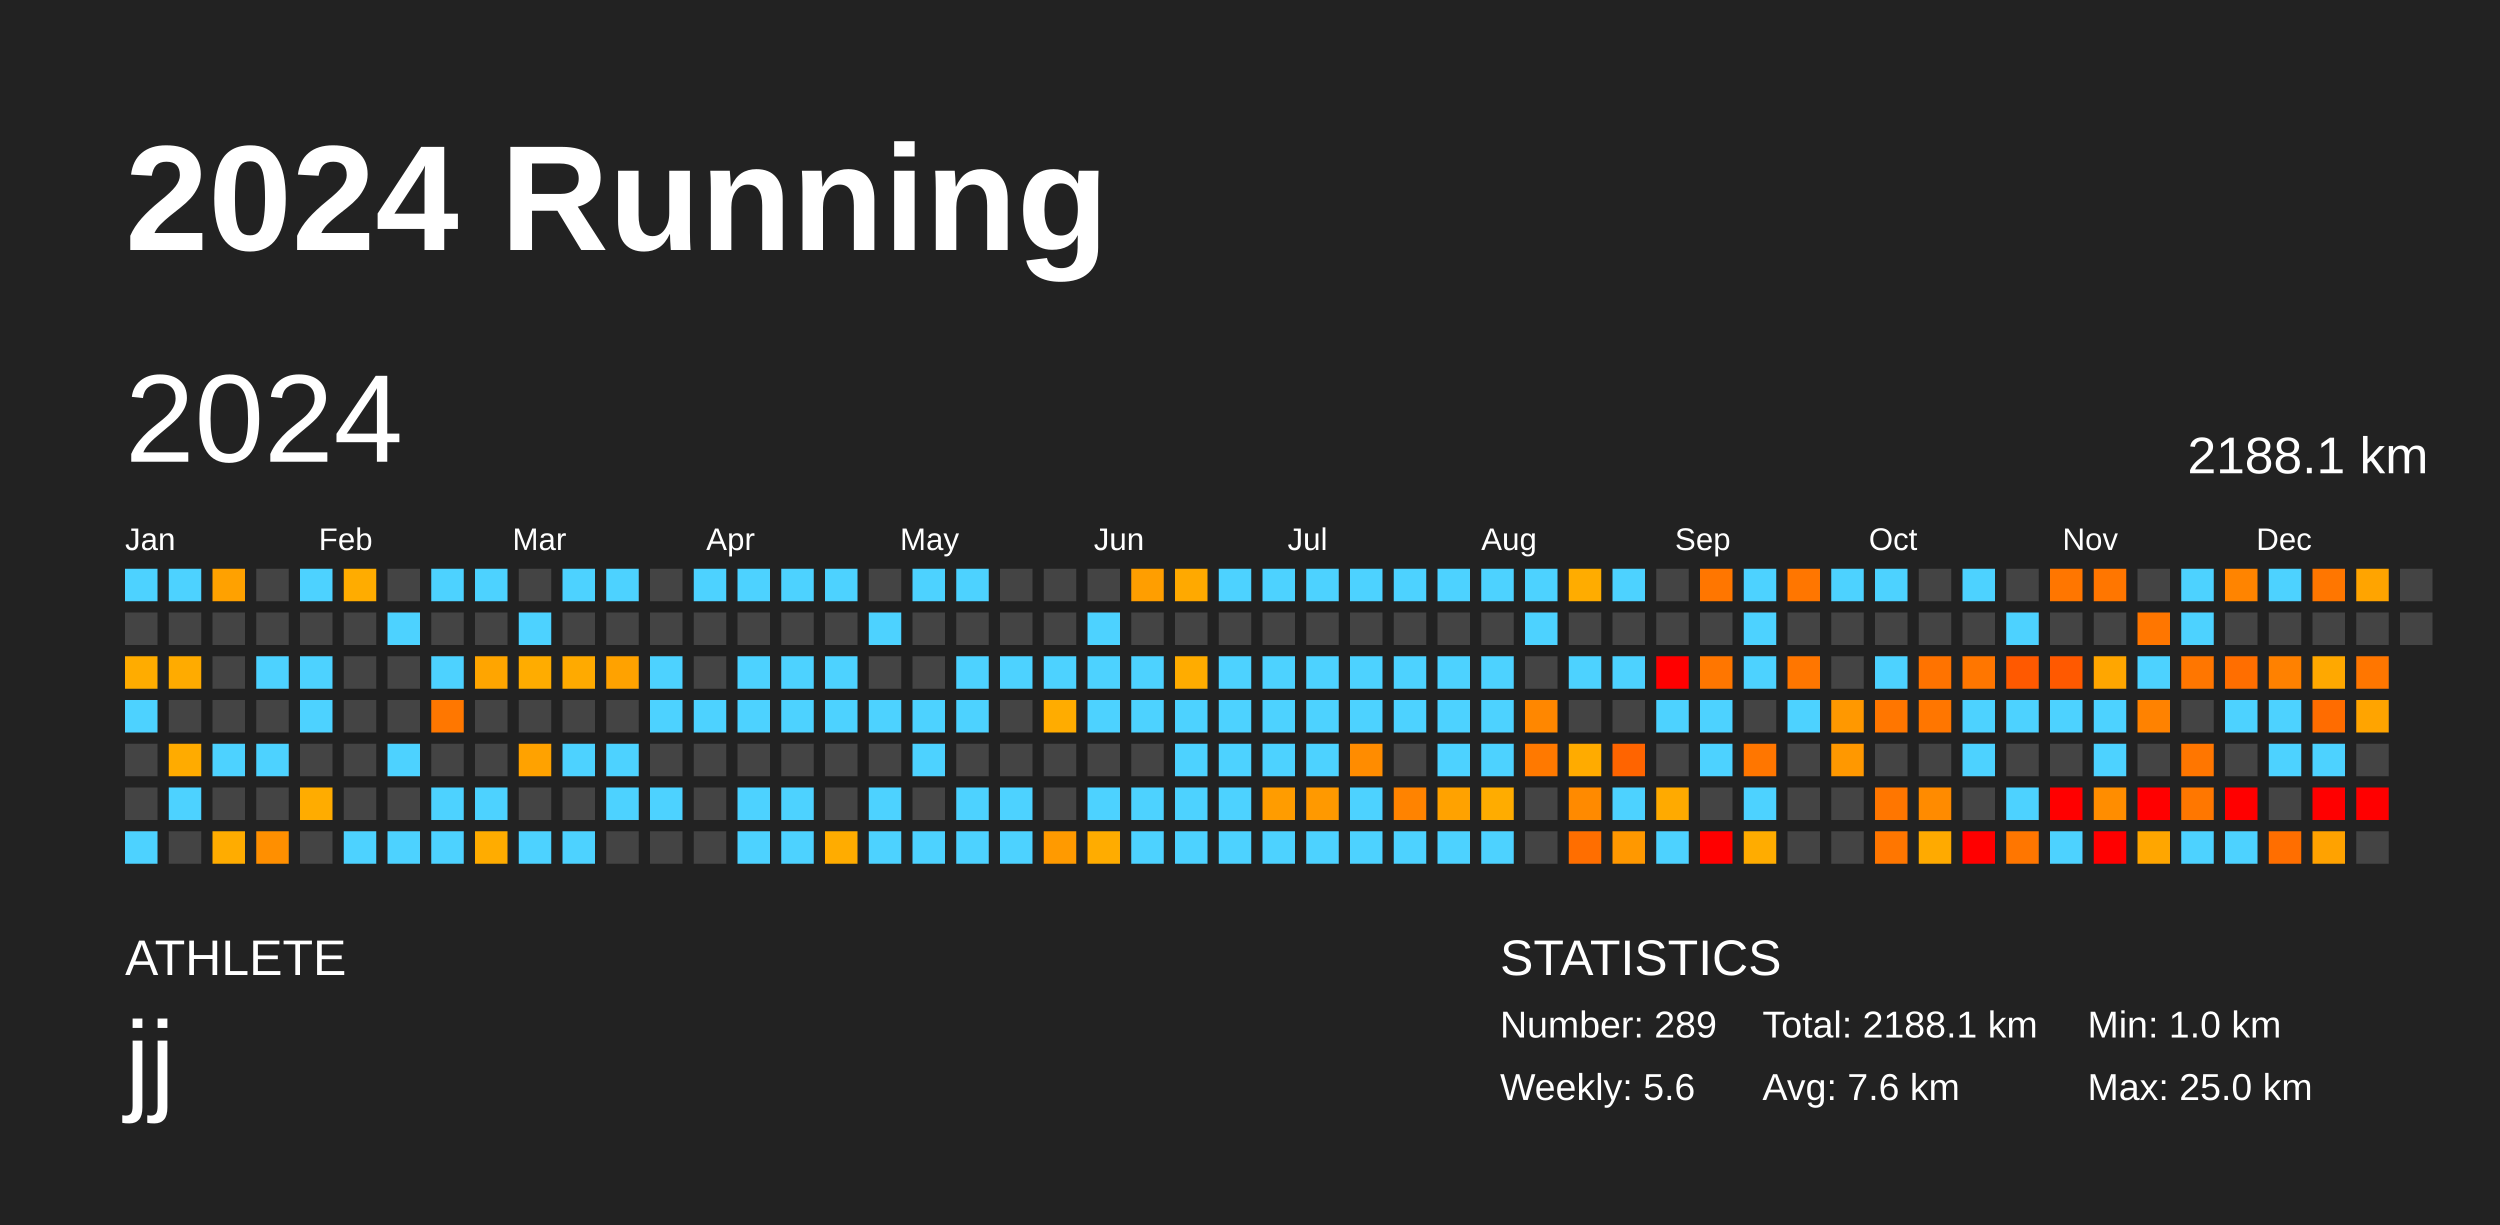
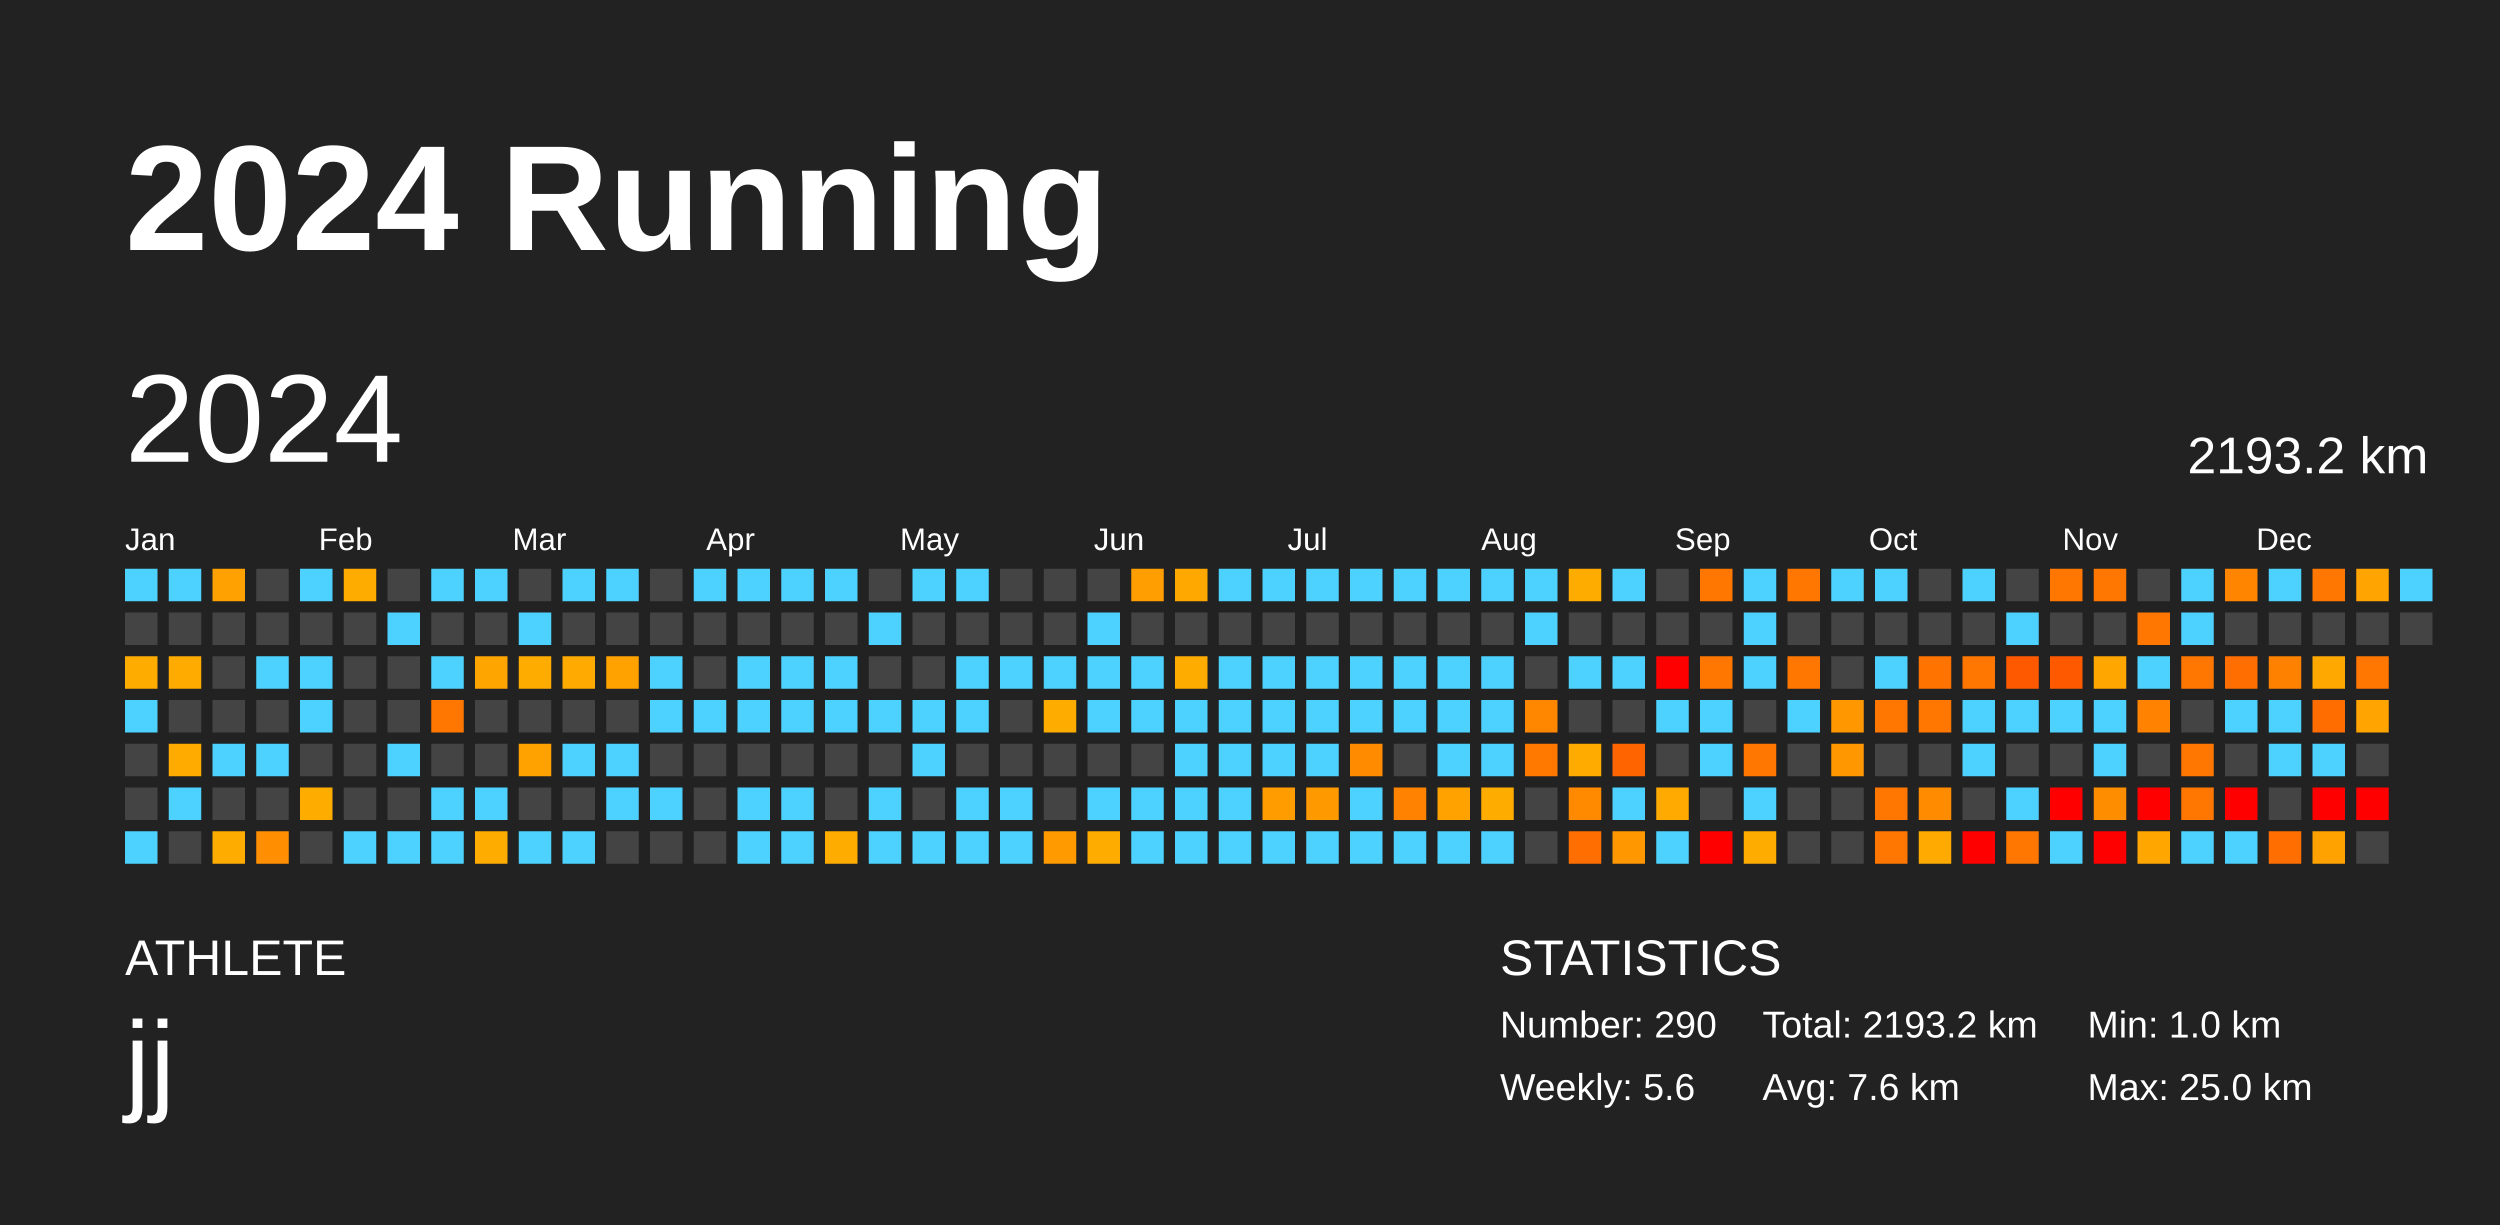
<svg xmlns="http://www.w3.org/2000/svg" baseProfile="full" height="98mm" version="1.1" viewBox="0,0,200,98" width="200mm">
  <defs />
  <rect fill="#222222" height="98" width="200" x="0" y="0" />
  <text fill="#FFFFFF" style="font-size:12px; font-family:Arial; font-weight:bold;" x="10" y="20">2024 Running</text>
  <text fill="#FFFFFF" style="font-size:4px; font-family:Arial" x="10" y="78">ATHLETE</text>
  <text fill="#FFFFFF" style="font-size:9px; font-family:Arial" x="10" y="88">jj</text>
  <text fill="#FFFFFF" style="font-size:4px; font-family:Arial" x="120" y="78">STATISTICS</text>
-   <text fill="#FFFFFF" style="font-size:3px; font-family:Arial" x="120" y="83">Number: 289</text>
+   <text fill="#FFFFFF" style="font-size:3px; font-family:Arial" x="120" y="83">Number: 290</text>
  <text fill="#FFFFFF" style="font-size:3px; font-family:Arial" x="120" y="88">Weekly: 5.6</text>
-   <text fill="#FFFFFF" style="font-size:3px; font-family:Arial" x="141" y="83">Total: 2188.1 km</text>
+   <text fill="#FFFFFF" style="font-size:3px; font-family:Arial" x="141" y="83">Total: 2193.2 km</text>
  <text fill="#FFFFFF" style="font-size:3px; font-family:Arial" x="141" y="88">Avg: 7.6 km</text>
  <text fill="#FFFFFF" style="font-size:3px; font-family:Arial" x="167" y="83">Min: 1.0 km</text>
  <text fill="#FFFFFF" style="font-size:3px; font-family:Arial" x="167" y="88">Max: 25.0 km</text>
  <text dominant-baseline="hanging" fill="#FFFFFF" style="font-size:10.0px; font-family:Arial;" x="10" y="30">2024</text>
-   <text dominant-baseline="hanging" fill="#FFFFFF" style="font-size:4.125px; font-family:Arial;" x="175" y="35">2188.1 km</text>
+   <text dominant-baseline="hanging" fill="#FFFFFF" style="font-size:4.125px; font-family:Arial;" x="175" y="35">2193.2 km</text>
  <text fill="#FFFFFF" style="font-size:2.5px; font-family:Arial" x="10.0" y="44">Jan</text>
  <text fill="#FFFFFF" style="font-size:2.5px; font-family:Arial" x="25.5" y="44">Feb</text>
  <text fill="#FFFFFF" style="font-size:2.5px; font-family:Arial" x="41.0" y="44">Mar</text>
  <text fill="#FFFFFF" style="font-size:2.5px; font-family:Arial" x="56.5" y="44">Apr</text>
  <text fill="#FFFFFF" style="font-size:2.5px; font-family:Arial" x="72.0" y="44">May</text>
  <text fill="#FFFFFF" style="font-size:2.5px; font-family:Arial" x="87.5" y="44">Jun</text>
  <text fill="#FFFFFF" style="font-size:2.5px; font-family:Arial" x="103.0" y="44">Jul</text>
  <text fill="#FFFFFF" style="font-size:2.5px; font-family:Arial" x="118.5" y="44">Aug</text>
  <text fill="#FFFFFF" style="font-size:2.5px; font-family:Arial" x="134.0" y="44">Sep</text>
  <text fill="#FFFFFF" style="font-size:2.5px; font-family:Arial" x="149.5" y="44">Oct</text>
  <text fill="#FFFFFF" style="font-size:2.5px; font-family:Arial" x="165.0" y="44">Nov</text>
  <text fill="#FFFFFF" style="font-size:2.5px; font-family:Arial" x="180.5" y="44">Dec</text>
  <rect fill="#4dd2ff" height="2.6" width="2.6" x="10.0" y="45.5" />
  <rect fill="#444444" height="2.6" width="2.6" x="10.0" y="49.0" />
  <rect fill="#ffac00" height="2.6" width="2.6" x="10.0" y="52.5" />
  <rect fill="#4dd2ff" height="2.6" width="2.6" x="10.0" y="56.0" />
  <rect fill="#444444" height="2.6" width="2.6" x="10.0" y="59.5" />
  <rect fill="#444444" height="2.6" width="2.6" x="10.0" y="63.0" />
  <rect fill="#4dd2ff" height="2.6" width="2.6" x="10.0" y="66.5" />
  <rect fill="#4dd2ff" height="2.6" width="2.6" x="13.5" y="45.5" />
  <rect fill="#444444" height="2.6" width="2.6" x="13.5" y="49.0" />
  <rect fill="#ffab00" height="2.6" width="2.6" x="13.5" y="52.5" />
  <rect fill="#444444" height="2.6" width="2.6" x="13.5" y="56.0" />
  <rect fill="#ffab00" height="2.6" width="2.6" x="13.5" y="59.5" />
  <rect fill="#4dd2ff" height="2.6" width="2.6" x="13.5" y="63.0" />
  <rect fill="#444444" height="2.6" width="2.6" x="13.5" y="66.5" />
  <rect fill="#ffa100" height="2.6" width="2.6" x="17.0" y="45.5" />
  <rect fill="#444444" height="2.6" width="2.6" x="17.0" y="49.0" />
  <rect fill="#444444" height="2.6" width="2.6" x="17.0" y="52.5" />
  <rect fill="#444444" height="2.6" width="2.6" x="17.0" y="56.0" />
  <rect fill="#4dd2ff" height="2.6" width="2.6" x="17.0" y="59.5" />
  <rect fill="#444444" height="2.6" width="2.6" x="17.0" y="63.0" />
  <rect fill="#ffac00" height="2.6" width="2.6" x="17.0" y="66.5" />
  <rect fill="#444444" height="2.6" width="2.6" x="20.5" y="45.5" />
  <rect fill="#444444" height="2.6" width="2.6" x="20.5" y="49.0" />
  <rect fill="#4dd2ff" height="2.6" width="2.6" x="20.5" y="52.5" />
  <rect fill="#444444" height="2.6" width="2.6" x="20.5" y="56.0" />
  <rect fill="#4dd2ff" height="2.6" width="2.6" x="20.5" y="59.5" />
  <rect fill="#444444" height="2.6" width="2.6" x="20.5" y="63.0" />
  <rect fill="#ff8f00" height="2.6" width="2.6" x="20.5" y="66.5" />
  <rect fill="#4dd2ff" height="2.6" width="2.6" x="24.0" y="45.5" />
  <rect fill="#444444" height="2.6" width="2.6" x="24.0" y="49.0" />
  <rect fill="#4dd2ff" height="2.6" width="2.6" x="24.0" y="52.5" />
  <rect fill="#4dd2ff" height="2.6" width="2.6" x="24.0" y="56.0" />
  <rect fill="#444444" height="2.6" width="2.6" x="24.0" y="59.5" />
  <rect fill="#ffac00" height="2.6" width="2.6" x="24.0" y="63.0" />
  <rect fill="#444444" height="2.6" width="2.6" x="24.0" y="66.5" />
  <rect fill="#ffac00" height="2.6" width="2.6" x="27.5" y="45.5" />
  <rect fill="#444444" height="2.6" width="2.6" x="27.5" y="49.0" />
  <rect fill="#444444" height="2.6" width="2.6" x="27.5" y="52.5" />
  <rect fill="#444444" height="2.6" width="2.6" x="27.5" y="56.0" />
  <rect fill="#444444" height="2.6" width="2.6" x="27.5" y="59.5" />
  <rect fill="#444444" height="2.6" width="2.6" x="27.5" y="63.0" />
  <rect fill="#4dd2ff" height="2.6" width="2.6" x="27.5" y="66.5" />
  <rect fill="#444444" height="2.6" width="2.6" x="31.0" y="45.5" />
  <rect fill="#4dd2ff" height="2.6" width="2.6" x="31.0" y="49.0" />
  <rect fill="#444444" height="2.6" width="2.6" x="31.0" y="52.5" />
  <rect fill="#444444" height="2.6" width="2.6" x="31.0" y="56.0" />
  <rect fill="#4dd2ff" height="2.6" width="2.6" x="31.0" y="59.5" />
  <rect fill="#444444" height="2.6" width="2.6" x="31.0" y="63.0" />
  <rect fill="#4dd2ff" height="2.6" width="2.6" x="31.0" y="66.5" />
  <rect fill="#4dd2ff" height="2.6" width="2.6" x="34.5" y="45.5" />
  <rect fill="#444444" height="2.6" width="2.6" x="34.5" y="49.0" />
  <rect fill="#4dd2ff" height="2.6" width="2.6" x="34.5" y="52.5" />
  <rect fill="#ff7700" height="2.6" width="2.6" x="34.5" y="56.0" />
  <rect fill="#444444" height="2.6" width="2.6" x="34.5" y="59.5" />
  <rect fill="#4dd2ff" height="2.6" width="2.6" x="34.5" y="63.0" />
  <rect fill="#4dd2ff" height="2.6" width="2.6" x="34.5" y="66.5" />
  <rect fill="#4dd2ff" height="2.6" width="2.6" x="38.0" y="45.5" />
  <rect fill="#444444" height="2.6" width="2.6" x="38.0" y="49.0" />
  <rect fill="#ffa500" height="2.6" width="2.6" x="38.0" y="52.5" />
  <rect fill="#444444" height="2.6" width="2.6" x="38.0" y="56.0" />
  <rect fill="#444444" height="2.6" width="2.6" x="38.0" y="59.5" />
  <rect fill="#4dd2ff" height="2.6" width="2.6" x="38.0" y="63.0" />
  <rect fill="#ffac00" height="2.6" width="2.6" x="38.0" y="66.5" />
  <rect fill="#444444" height="2.6" width="2.6" x="41.5" y="45.5" />
  <rect fill="#4dd2ff" height="2.6" width="2.6" x="41.5" y="49.0" />
  <rect fill="#ffac00" height="2.6" width="2.6" x="41.5" y="52.5" />
  <rect fill="#444444" height="2.6" width="2.6" x="41.5" y="56.0" />
  <rect fill="#ffa200" height="2.6" width="2.6" x="41.5" y="59.5" />
  <rect fill="#444444" height="2.6" width="2.6" x="41.5" y="63.0" />
  <rect fill="#4dd2ff" height="2.6" width="2.6" x="41.5" y="66.5" />
  <rect fill="#4dd2ff" height="2.6" width="2.6" x="45.0" y="45.5" />
  <rect fill="#444444" height="2.6" width="2.6" x="45.0" y="49.0" />
  <rect fill="#ffaa00" height="2.6" width="2.6" x="45.0" y="52.5" />
  <rect fill="#444444" height="2.6" width="2.6" x="45.0" y="56.0" />
  <rect fill="#4dd2ff" height="2.6" width="2.6" x="45.0" y="59.5" />
  <rect fill="#444444" height="2.6" width="2.6" x="45.0" y="63.0" />
  <rect fill="#4dd2ff" height="2.6" width="2.6" x="45.0" y="66.5" />
  <rect fill="#4dd2ff" height="2.6" width="2.6" x="48.5" y="45.5" />
  <rect fill="#444444" height="2.6" width="2.6" x="48.5" y="49.0" />
  <rect fill="#ffa200" height="2.6" width="2.6" x="48.5" y="52.5" />
  <rect fill="#444444" height="2.6" width="2.6" x="48.5" y="56.0" />
  <rect fill="#4dd2ff" height="2.6" width="2.6" x="48.5" y="59.5" />
  <rect fill="#4dd2ff" height="2.6" width="2.6" x="48.5" y="63.0" />
  <rect fill="#444444" height="2.6" width="2.6" x="48.5" y="66.5" />
  <rect fill="#444444" height="2.6" width="2.6" x="52.0" y="45.5" />
  <rect fill="#444444" height="2.6" width="2.6" x="52.0" y="49.0" />
  <rect fill="#4dd2ff" height="2.6" width="2.6" x="52.0" y="52.5" />
  <rect fill="#4dd2ff" height="2.6" width="2.6" x="52.0" y="56.0" />
  <rect fill="#444444" height="2.6" width="2.6" x="52.0" y="59.5" />
  <rect fill="#4dd2ff" height="2.6" width="2.6" x="52.0" y="63.0" />
  <rect fill="#444444" height="2.6" width="2.6" x="52.0" y="66.5" />
  <rect fill="#4dd2ff" height="2.6" width="2.6" x="55.5" y="45.5" />
  <rect fill="#444444" height="2.6" width="2.6" x="55.5" y="49.0" />
  <rect fill="#444444" height="2.6" width="2.6" x="55.5" y="52.5" />
  <rect fill="#4dd2ff" height="2.6" width="2.6" x="55.5" y="56.0" />
  <rect fill="#444444" height="2.6" width="2.6" x="55.5" y="59.5" />
  <rect fill="#444444" height="2.6" width="2.6" x="55.5" y="63.0" />
  <rect fill="#444444" height="2.6" width="2.6" x="55.5" y="66.5" />
  <rect fill="#4dd2ff" height="2.6" width="2.6" x="59.0" y="45.5" />
  <rect fill="#444444" height="2.6" width="2.6" x="59.0" y="49.0" />
  <rect fill="#4dd2ff" height="2.6" width="2.6" x="59.0" y="52.5" />
  <rect fill="#4dd2ff" height="2.6" width="2.6" x="59.0" y="56.0" />
  <rect fill="#444444" height="2.6" width="2.6" x="59.0" y="59.5" />
  <rect fill="#4dd2ff" height="2.6" width="2.6" x="59.0" y="63.0" />
  <rect fill="#4dd2ff" height="2.6" width="2.6" x="59.0" y="66.5" />
  <rect fill="#4dd2ff" height="2.6" width="2.6" x="62.5" y="45.5" />
  <rect fill="#444444" height="2.6" width="2.6" x="62.5" y="49.0" />
  <rect fill="#4dd2ff" height="2.6" width="2.6" x="62.5" y="52.5" />
  <rect fill="#4dd2ff" height="2.6" width="2.6" x="62.5" y="56.0" />
  <rect fill="#444444" height="2.6" width="2.6" x="62.5" y="59.5" />
  <rect fill="#4dd2ff" height="2.6" width="2.6" x="62.5" y="63.0" />
  <rect fill="#4dd2ff" height="2.6" width="2.6" x="62.5" y="66.5" />
  <rect fill="#4dd2ff" height="2.6" width="2.6" x="66.0" y="45.5" />
  <rect fill="#444444" height="2.6" width="2.6" x="66.0" y="49.0" />
  <rect fill="#4dd2ff" height="2.6" width="2.6" x="66.0" y="52.5" />
  <rect fill="#4dd2ff" height="2.6" width="2.6" x="66.0" y="56.0" />
  <rect fill="#444444" height="2.6" width="2.6" x="66.0" y="59.5" />
  <rect fill="#444444" height="2.6" width="2.6" x="66.0" y="63.0" />
  <rect fill="#ffac00" height="2.6" width="2.6" x="66.0" y="66.5" />
  <rect fill="#444444" height="2.6" width="2.6" x="69.5" y="45.5" />
  <rect fill="#4dd2ff" height="2.6" width="2.6" x="69.5" y="49.0" />
  <rect fill="#444444" height="2.6" width="2.6" x="69.5" y="52.5" />
  <rect fill="#4dd2ff" height="2.6" width="2.6" x="69.5" y="56.0" />
  <rect fill="#444444" height="2.6" width="2.6" x="69.5" y="59.5" />
  <rect fill="#4dd2ff" height="2.6" width="2.6" x="69.5" y="63.0" />
  <rect fill="#4dd2ff" height="2.6" width="2.6" x="69.5" y="66.5" />
  <rect fill="#4dd2ff" height="2.6" width="2.6" x="73.0" y="45.5" />
  <rect fill="#444444" height="2.6" width="2.6" x="73.0" y="49.0" />
  <rect fill="#444444" height="2.6" width="2.6" x="73.0" y="52.5" />
  <rect fill="#4dd2ff" height="2.6" width="2.6" x="73.0" y="56.0" />
  <rect fill="#4dd2ff" height="2.6" width="2.6" x="73.0" y="59.5" />
  <rect fill="#444444" height="2.6" width="2.6" x="73.0" y="63.0" />
  <rect fill="#4dd2ff" height="2.6" width="2.6" x="73.0" y="66.5" />
  <rect fill="#4dd2ff" height="2.6" width="2.6" x="76.5" y="45.5" />
  <rect fill="#444444" height="2.6" width="2.6" x="76.5" y="49.0" />
  <rect fill="#4dd2ff" height="2.6" width="2.6" x="76.5" y="52.5" />
  <rect fill="#4dd2ff" height="2.6" width="2.6" x="76.5" y="56.0" />
  <rect fill="#444444" height="2.6" width="2.6" x="76.5" y="59.5" />
  <rect fill="#4dd2ff" height="2.6" width="2.6" x="76.5" y="63.0" />
  <rect fill="#4dd2ff" height="2.6" width="2.6" x="76.5" y="66.5" />
  <rect fill="#444444" height="2.6" width="2.6" x="80.0" y="45.5" />
  <rect fill="#444444" height="2.6" width="2.6" x="80.0" y="49.0" />
  <rect fill="#4dd2ff" height="2.6" width="2.6" x="80.0" y="52.5" />
  <rect fill="#444444" height="2.6" width="2.6" x="80.0" y="56.0" />
  <rect fill="#444444" height="2.6" width="2.6" x="80.0" y="59.5" />
  <rect fill="#4dd2ff" height="2.6" width="2.6" x="80.0" y="63.0" />
  <rect fill="#4dd2ff" height="2.6" width="2.6" x="80.0" y="66.5" />
  <rect fill="#444444" height="2.6" width="2.6" x="83.5" y="45.5" />
  <rect fill="#444444" height="2.6" width="2.6" x="83.5" y="49.0" />
  <rect fill="#4dd2ff" height="2.6" width="2.6" x="83.5" y="52.5" />
  <rect fill="#ffac00" height="2.6" width="2.6" x="83.5" y="56.0" />
  <rect fill="#444444" height="2.6" width="2.6" x="83.5" y="59.5" />
  <rect fill="#444444" height="2.6" width="2.6" x="83.5" y="63.0" />
  <rect fill="#ff9a00" height="2.6" width="2.6" x="83.5" y="66.5" />
  <rect fill="#444444" height="2.6" width="2.6" x="87.0" y="45.5" />
  <rect fill="#4dd2ff" height="2.6" width="2.6" x="87.0" y="49.0" />
  <rect fill="#4dd2ff" height="2.6" width="2.6" x="87.0" y="52.5" />
  <rect fill="#4dd2ff" height="2.6" width="2.6" x="87.0" y="56.0" />
  <rect fill="#444444" height="2.6" width="2.6" x="87.0" y="59.5" />
  <rect fill="#4dd2ff" height="2.6" width="2.6" x="87.0" y="63.0" />
  <rect fill="#ffac00" height="2.6" width="2.6" x="87.0" y="66.5" />
  <rect fill="#ff9e00" height="2.6" width="2.6" x="90.5" y="45.5" />
  <rect fill="#444444" height="2.6" width="2.6" x="90.5" y="49.0" />
  <rect fill="#4dd2ff" height="2.6" width="2.6" x="90.5" y="52.5" />
  <rect fill="#4dd2ff" height="2.6" width="2.6" x="90.5" y="56.0" />
  <rect fill="#444444" height="2.6" width="2.6" x="90.5" y="59.5" />
  <rect fill="#4dd2ff" height="2.6" width="2.6" x="90.5" y="63.0" />
  <rect fill="#4dd2ff" height="2.6" width="2.6" x="90.5" y="66.5" />
  <rect fill="#ffa900" height="2.6" width="2.6" x="94.0" y="45.5" />
  <rect fill="#444444" height="2.6" width="2.6" x="94.0" y="49.0" />
  <rect fill="#ffac00" height="2.6" width="2.6" x="94.0" y="52.5" />
  <rect fill="#4dd2ff" height="2.6" width="2.6" x="94.0" y="56.0" />
  <rect fill="#4dd2ff" height="2.6" width="2.6" x="94.0" y="59.5" />
  <rect fill="#4dd2ff" height="2.6" width="2.6" x="94.0" y="63.0" />
  <rect fill="#4dd2ff" height="2.6" width="2.6" x="94.0" y="66.5" />
  <rect fill="#4dd2ff" height="2.6" width="2.6" x="97.5" y="45.5" />
  <rect fill="#444444" height="2.6" width="2.6" x="97.5" y="49.0" />
  <rect fill="#4dd2ff" height="2.6" width="2.6" x="97.5" y="52.5" />
  <rect fill="#4dd2ff" height="2.6" width="2.6" x="97.5" y="56.0" />
  <rect fill="#4dd2ff" height="2.6" width="2.6" x="97.5" y="59.5" />
  <rect fill="#4dd2ff" height="2.6" width="2.6" x="97.5" y="63.0" />
  <rect fill="#4dd2ff" height="2.6" width="2.6" x="97.5" y="66.5" />
  <rect fill="#4dd2ff" height="2.6" width="2.6" x="101.0" y="45.5" />
  <rect fill="#444444" height="2.6" width="2.6" x="101.0" y="49.0" />
  <rect fill="#4dd2ff" height="2.6" width="2.6" x="101.0" y="52.5" />
  <rect fill="#4dd2ff" height="2.6" width="2.6" x="101.0" y="56.0" />
  <rect fill="#4dd2ff" height="2.6" width="2.6" x="101.0" y="59.5" />
  <rect fill="#ff9c00" height="2.6" width="2.6" x="101.0" y="63.0" />
  <rect fill="#4dd2ff" height="2.6" width="2.6" x="101.0" y="66.5" />
  <rect fill="#4dd2ff" height="2.6" width="2.6" x="104.5" y="45.5" />
  <rect fill="#444444" height="2.6" width="2.6" x="104.5" y="49.0" />
  <rect fill="#4dd2ff" height="2.6" width="2.6" x="104.5" y="52.5" />
  <rect fill="#4dd2ff" height="2.6" width="2.6" x="104.5" y="56.0" />
  <rect fill="#4dd2ff" height="2.6" width="2.6" x="104.5" y="59.5" />
  <rect fill="#ff9900" height="2.6" width="2.6" x="104.5" y="63.0" />
  <rect fill="#4dd2ff" height="2.6" width="2.6" x="104.5" y="66.5" />
  <rect fill="#4dd2ff" height="2.6" width="2.6" x="108.0" y="45.5" />
  <rect fill="#444444" height="2.6" width="2.6" x="108.0" y="49.0" />
  <rect fill="#4dd2ff" height="2.6" width="2.6" x="108.0" y="52.5" />
  <rect fill="#4dd2ff" height="2.6" width="2.6" x="108.0" y="56.0" />
  <rect fill="#ff8c00" height="2.6" width="2.6" x="108.0" y="59.5" />
  <rect fill="#4dd2ff" height="2.6" width="2.6" x="108.0" y="63.0" />
  <rect fill="#4dd2ff" height="2.6" width="2.6" x="108.0" y="66.5" />
  <rect fill="#4dd2ff" height="2.6" width="2.6" x="111.5" y="45.5" />
  <rect fill="#444444" height="2.6" width="2.6" x="111.5" y="49.0" />
  <rect fill="#4dd2ff" height="2.6" width="2.6" x="111.5" y="52.5" />
  <rect fill="#4dd2ff" height="2.6" width="2.6" x="111.5" y="56.0" />
  <rect fill="#444444" height="2.6" width="2.6" x="111.5" y="59.5" />
  <rect fill="#ff8300" height="2.6" width="2.6" x="111.5" y="63.0" />
  <rect fill="#4dd2ff" height="2.6" width="2.6" x="111.5" y="66.5" />
  <rect fill="#4dd2ff" height="2.6" width="2.6" x="115.0" y="45.5" />
  <rect fill="#444444" height="2.6" width="2.6" x="115.0" y="49.0" />
  <rect fill="#4dd2ff" height="2.6" width="2.6" x="115.0" y="52.5" />
  <rect fill="#4dd2ff" height="2.6" width="2.6" x="115.0" y="56.0" />
  <rect fill="#4dd2ff" height="2.6" width="2.6" x="115.0" y="59.5" />
  <rect fill="#ffa200" height="2.6" width="2.6" x="115.0" y="63.0" />
  <rect fill="#4dd2ff" height="2.6" width="2.6" x="115.0" y="66.5" />
  <rect fill="#4dd2ff" height="2.6" width="2.6" x="118.5" y="45.5" />
  <rect fill="#444444" height="2.6" width="2.6" x="118.5" y="49.0" />
  <rect fill="#4dd2ff" height="2.6" width="2.6" x="118.5" y="52.5" />
  <rect fill="#4dd2ff" height="2.6" width="2.6" x="118.5" y="56.0" />
  <rect fill="#4dd2ff" height="2.6" width="2.6" x="118.5" y="59.5" />
  <rect fill="#ffac00" height="2.6" width="2.6" x="118.5" y="63.0" />
  <rect fill="#4dd2ff" height="2.6" width="2.6" x="118.5" y="66.5" />
  <rect fill="#4dd2ff" height="2.6" width="2.6" x="122.0" y="45.5" />
  <rect fill="#4dd2ff" height="2.6" width="2.6" x="122.0" y="49.0" />
  <rect fill="#444444" height="2.6" width="2.6" x="122.0" y="52.5" />
  <rect fill="#ff8700" height="2.6" width="2.6" x="122.0" y="56.0" />
  <rect fill="#ff7900" height="2.6" width="2.6" x="122.0" y="59.5" />
  <rect fill="#444444" height="2.6" width="2.6" x="122.0" y="63.0" />
  <rect fill="#444444" height="2.6" width="2.6" x="122.0" y="66.5" />
  <rect fill="#ffac00" height="2.6" width="2.6" x="125.5" y="45.5" />
  <rect fill="#444444" height="2.6" width="2.6" x="125.5" y="49.0" />
  <rect fill="#4dd2ff" height="2.6" width="2.6" x="125.5" y="52.5" />
  <rect fill="#444444" height="2.6" width="2.6" x="125.5" y="56.0" />
  <rect fill="#ffab00" height="2.6" width="2.6" x="125.5" y="59.5" />
  <rect fill="#ff8a00" height="2.6" width="2.6" x="125.5" y="63.0" />
  <rect fill="#ff6e00" height="2.6" width="2.6" x="125.5" y="66.5" />
  <rect fill="#4dd2ff" height="2.6" width="2.6" x="129.0" y="45.5" />
  <rect fill="#444444" height="2.6" width="2.6" x="129.0" y="49.0" />
  <rect fill="#4dd2ff" height="2.6" width="2.6" x="129.0" y="52.5" />
  <rect fill="#444444" height="2.6" width="2.6" x="129.0" y="56.0" />
  <rect fill="#ff6400" height="2.6" width="2.6" x="129.0" y="59.5" />
  <rect fill="#4dd2ff" height="2.6" width="2.6" x="129.0" y="63.0" />
  <rect fill="#ff9800" height="2.6" width="2.6" x="129.0" y="66.5" />
  <rect fill="#444444" height="2.6" width="2.6" x="132.5" y="45.5" />
  <rect fill="#444444" height="2.6" width="2.6" x="132.5" y="49.0" />
  <rect fill="red" height="2.6" width="2.6" x="132.5" y="52.5" />
  <rect fill="#4dd2ff" height="2.6" width="2.6" x="132.5" y="56.0" />
  <rect fill="#444444" height="2.6" width="2.6" x="132.5" y="59.5" />
  <rect fill="#ffaa00" height="2.6" width="2.6" x="132.5" y="63.0" />
  <rect fill="#4dd2ff" height="2.6" width="2.6" x="132.5" y="66.5" />
  <rect fill="#ff7600" height="2.6" width="2.6" x="136.0" y="45.5" />
  <rect fill="#444444" height="2.6" width="2.6" x="136.0" y="49.0" />
  <rect fill="#ff7600" height="2.6" width="2.6" x="136.0" y="52.5" />
  <rect fill="#4dd2ff" height="2.6" width="2.6" x="136.0" y="56.0" />
  <rect fill="#4dd2ff" height="2.6" width="2.6" x="136.0" y="59.5" />
  <rect fill="#444444" height="2.6" width="2.6" x="136.0" y="63.0" />
  <rect fill="red" height="2.6" width="2.6" x="136.0" y="66.5" />
  <rect fill="#4dd2ff" height="2.6" width="2.6" x="139.5" y="45.5" />
  <rect fill="#4dd2ff" height="2.6" width="2.6" x="139.5" y="49.0" />
  <rect fill="#4dd2ff" height="2.6" width="2.6" x="139.5" y="52.5" />
  <rect fill="#444444" height="2.6" width="2.6" x="139.5" y="56.0" />
  <rect fill="#ff7600" height="2.6" width="2.6" x="139.5" y="59.5" />
  <rect fill="#4dd2ff" height="2.6" width="2.6" x="139.5" y="63.0" />
  <rect fill="#ffac00" height="2.6" width="2.6" x="139.5" y="66.5" />
  <rect fill="#ff7600" height="2.6" width="2.6" x="143.0" y="45.5" />
  <rect fill="#444444" height="2.6" width="2.6" x="143.0" y="49.0" />
  <rect fill="#ff7600" height="2.6" width="2.6" x="143.0" y="52.5" />
  <rect fill="#4dd2ff" height="2.6" width="2.6" x="143.0" y="56.0" />
  <rect fill="#444444" height="2.6" width="2.6" x="143.0" y="59.5" />
  <rect fill="#444444" height="2.6" width="2.6" x="143.0" y="63.0" />
  <rect fill="#444444" height="2.6" width="2.6" x="143.0" y="66.5" />
  <rect fill="#4dd2ff" height="2.6" width="2.6" x="146.5" y="45.5" />
  <rect fill="#444444" height="2.6" width="2.6" x="146.5" y="49.0" />
  <rect fill="#444444" height="2.6" width="2.6" x="146.5" y="52.5" />
  <rect fill="#ff9800" height="2.6" width="2.6" x="146.5" y="56.0" />
  <rect fill="#ff9800" height="2.6" width="2.6" x="146.5" y="59.5" />
  <rect fill="#444444" height="2.6" width="2.6" x="146.5" y="63.0" />
  <rect fill="#444444" height="2.6" width="2.6" x="146.5" y="66.5" />
  <rect fill="#4dd2ff" height="2.6" width="2.6" x="150.0" y="45.5" />
  <rect fill="#444444" height="2.6" width="2.6" x="150.0" y="49.0" />
  <rect fill="#4dd2ff" height="2.6" width="2.6" x="150.0" y="52.5" />
  <rect fill="#ff7600" height="2.6" width="2.6" x="150.0" y="56.0" />
  <rect fill="#444444" height="2.6" width="2.6" x="150.0" y="59.5" />
  <rect fill="#ff7600" height="2.6" width="2.6" x="150.0" y="63.0" />
  <rect fill="#ff7600" height="2.6" width="2.6" x="150.0" y="66.5" />
  <rect fill="#444444" height="2.6" width="2.6" x="153.5" y="45.5" />
  <rect fill="#444444" height="2.6" width="2.6" x="153.5" y="49.0" />
  <rect fill="#ff7300" height="2.6" width="2.6" x="153.5" y="52.5" />
  <rect fill="#ff7600" height="2.6" width="2.6" x="153.5" y="56.0" />
  <rect fill="#444444" height="2.6" width="2.6" x="153.5" y="59.5" />
  <rect fill="#ff8b00" height="2.6" width="2.6" x="153.5" y="63.0" />
  <rect fill="#ffaa00" height="2.6" width="2.6" x="153.5" y="66.5" />
  <rect fill="#4dd2ff" height="2.6" width="2.6" x="157.0" y="45.5" />
  <rect fill="#444444" height="2.6" width="2.6" x="157.0" y="49.0" />
  <rect fill="#ff7600" height="2.6" width="2.6" x="157.0" y="52.5" />
  <rect fill="#4dd2ff" height="2.6" width="2.6" x="157.0" y="56.0" />
  <rect fill="#4dd2ff" height="2.6" width="2.6" x="157.0" y="59.5" />
  <rect fill="#444444" height="2.6" width="2.6" x="157.0" y="63.0" />
  <rect fill="red" height="2.6" width="2.6" x="157.0" y="66.5" />
  <rect fill="#444444" height="2.6" width="2.6" x="160.5" y="45.5" />
  <rect fill="#4dd2ff" height="2.6" width="2.6" x="160.5" y="49.0" />
  <rect fill="#ff5900" height="2.6" width="2.6" x="160.5" y="52.5" />
  <rect fill="#4dd2ff" height="2.6" width="2.6" x="160.5" y="56.0" />
  <rect fill="#444444" height="2.6" width="2.6" x="160.5" y="59.5" />
  <rect fill="#4dd2ff" height="2.6" width="2.6" x="160.5" y="63.0" />
  <rect fill="#ff7600" height="2.6" width="2.6" x="160.5" y="66.5" />
  <rect fill="#ff7600" height="2.6" width="2.6" x="164.0" y="45.5" />
  <rect fill="#444444" height="2.6" width="2.6" x="164.0" y="49.0" />
  <rect fill="#ff5900" height="2.6" width="2.6" x="164.0" y="52.5" />
  <rect fill="#4dd2ff" height="2.6" width="2.6" x="164.0" y="56.0" />
  <rect fill="#444444" height="2.6" width="2.6" x="164.0" y="59.5" />
  <rect fill="red" height="2.6" width="2.6" x="164.0" y="63.0" />
  <rect fill="#4dd2ff" height="2.6" width="2.6" x="164.0" y="66.5" />
  <rect fill="#ff7600" height="2.6" width="2.6" x="167.5" y="45.5" />
  <rect fill="#444444" height="2.6" width="2.6" x="167.5" y="49.0" />
  <rect fill="#ffa600" height="2.6" width="2.6" x="167.5" y="52.5" />
  <rect fill="#4dd2ff" height="2.6" width="2.6" x="167.5" y="56.0" />
  <rect fill="#4dd2ff" height="2.6" width="2.6" x="167.5" y="59.5" />
  <rect fill="#ff8d00" height="2.6" width="2.6" x="167.5" y="63.0" />
  <rect fill="red" height="2.6" width="2.6" x="167.5" y="66.5" />
  <rect fill="#444444" height="2.6" width="2.6" x="171.0" y="45.5" />
  <rect fill="#ff7600" height="2.6" width="2.6" x="171.0" y="49.0" />
  <rect fill="#4dd2ff" height="2.6" width="2.6" x="171.0" y="52.5" />
  <rect fill="#ff8200" height="2.6" width="2.6" x="171.0" y="56.0" />
  <rect fill="#444444" height="2.6" width="2.6" x="171.0" y="59.5" />
  <rect fill="red" height="2.6" width="2.6" x="171.0" y="63.0" />
  <rect fill="#ffa600" height="2.6" width="2.6" x="171.0" y="66.5" />
  <rect fill="#4dd2ff" height="2.6" width="2.6" x="174.5" y="45.5" />
  <rect fill="#4dd2ff" height="2.6" width="2.6" x="174.5" y="49.0" />
  <rect fill="#ff7600" height="2.6" width="2.6" x="174.5" y="52.5" />
  <rect fill="#444444" height="2.6" width="2.6" x="174.5" y="56.0" />
  <rect fill="#ff7600" height="2.6" width="2.6" x="174.5" y="59.5" />
  <rect fill="#ff7700" height="2.6" width="2.6" x="174.5" y="63.0" />
  <rect fill="#4dd2ff" height="2.6" width="2.6" x="174.5" y="66.5" />
  <rect fill="#ff8400" height="2.6" width="2.6" x="178.0" y="45.5" />
  <rect fill="#444444" height="2.6" width="2.6" x="178.0" y="49.0" />
  <rect fill="#ff6e00" height="2.6" width="2.6" x="178.0" y="52.5" />
  <rect fill="#4dd2ff" height="2.6" width="2.6" x="178.0" y="56.0" />
  <rect fill="#444444" height="2.6" width="2.6" x="178.0" y="59.5" />
  <rect fill="red" height="2.6" width="2.6" x="178.0" y="63.0" />
  <rect fill="#4dd2ff" height="2.6" width="2.6" x="178.0" y="66.5" />
  <rect fill="#4dd2ff" height="2.6" width="2.6" x="181.5" y="45.5" />
  <rect fill="#444444" height="2.6" width="2.6" x="181.5" y="49.0" />
  <rect fill="#ff8100" height="2.6" width="2.6" x="181.5" y="52.5" />
  <rect fill="#4dd2ff" height="2.6" width="2.6" x="181.5" y="56.0" />
  <rect fill="#4dd2ff" height="2.6" width="2.6" x="181.5" y="59.5" />
  <rect fill="#444444" height="2.6" width="2.6" x="181.5" y="63.0" />
  <rect fill="#ff6e00" height="2.6" width="2.6" x="181.5" y="66.5" />
  <rect fill="#ff7600" height="2.6" width="2.6" x="185.0" y="45.5" />
  <rect fill="#444444" height="2.6" width="2.6" x="185.0" y="49.0" />
  <rect fill="#ffa800" height="2.6" width="2.6" x="185.0" y="52.5" />
  <rect fill="#ff6c00" height="2.6" width="2.6" x="185.0" y="56.0" />
  <rect fill="#4dd2ff" height="2.6" width="2.6" x="185.0" y="59.5" />
  <rect fill="red" height="2.6" width="2.6" x="185.0" y="63.0" />
  <rect fill="#ffa200" height="2.6" width="2.6" x="185.0" y="66.5" />
  <rect fill="#ffa400" height="2.6" width="2.6" x="188.5" y="45.5" />
  <rect fill="#444444" height="2.6" width="2.6" x="188.5" y="49.0" />
  <rect fill="#ff7600" height="2.6" width="2.6" x="188.5" y="52.5" />
  <rect fill="#ffa400" height="2.6" width="2.6" x="188.5" y="56.0" />
  <rect fill="#444444" height="2.6" width="2.6" x="188.5" y="59.5" />
  <rect fill="red" height="2.6" width="2.6" x="188.5" y="63.0" />
  <rect fill="#444444" height="2.6" width="2.6" x="188.5" y="66.5" />
-   <rect fill="#444444" height="2.6" width="2.6" x="192.0" y="45.5" />
+   <rect fill="#4dd2ff" height="2.6" width="2.6" x="192.0" y="45.5" />
  <rect fill="#444444" height="2.6" width="2.6" x="192.0" y="49.0" />
</svg>
